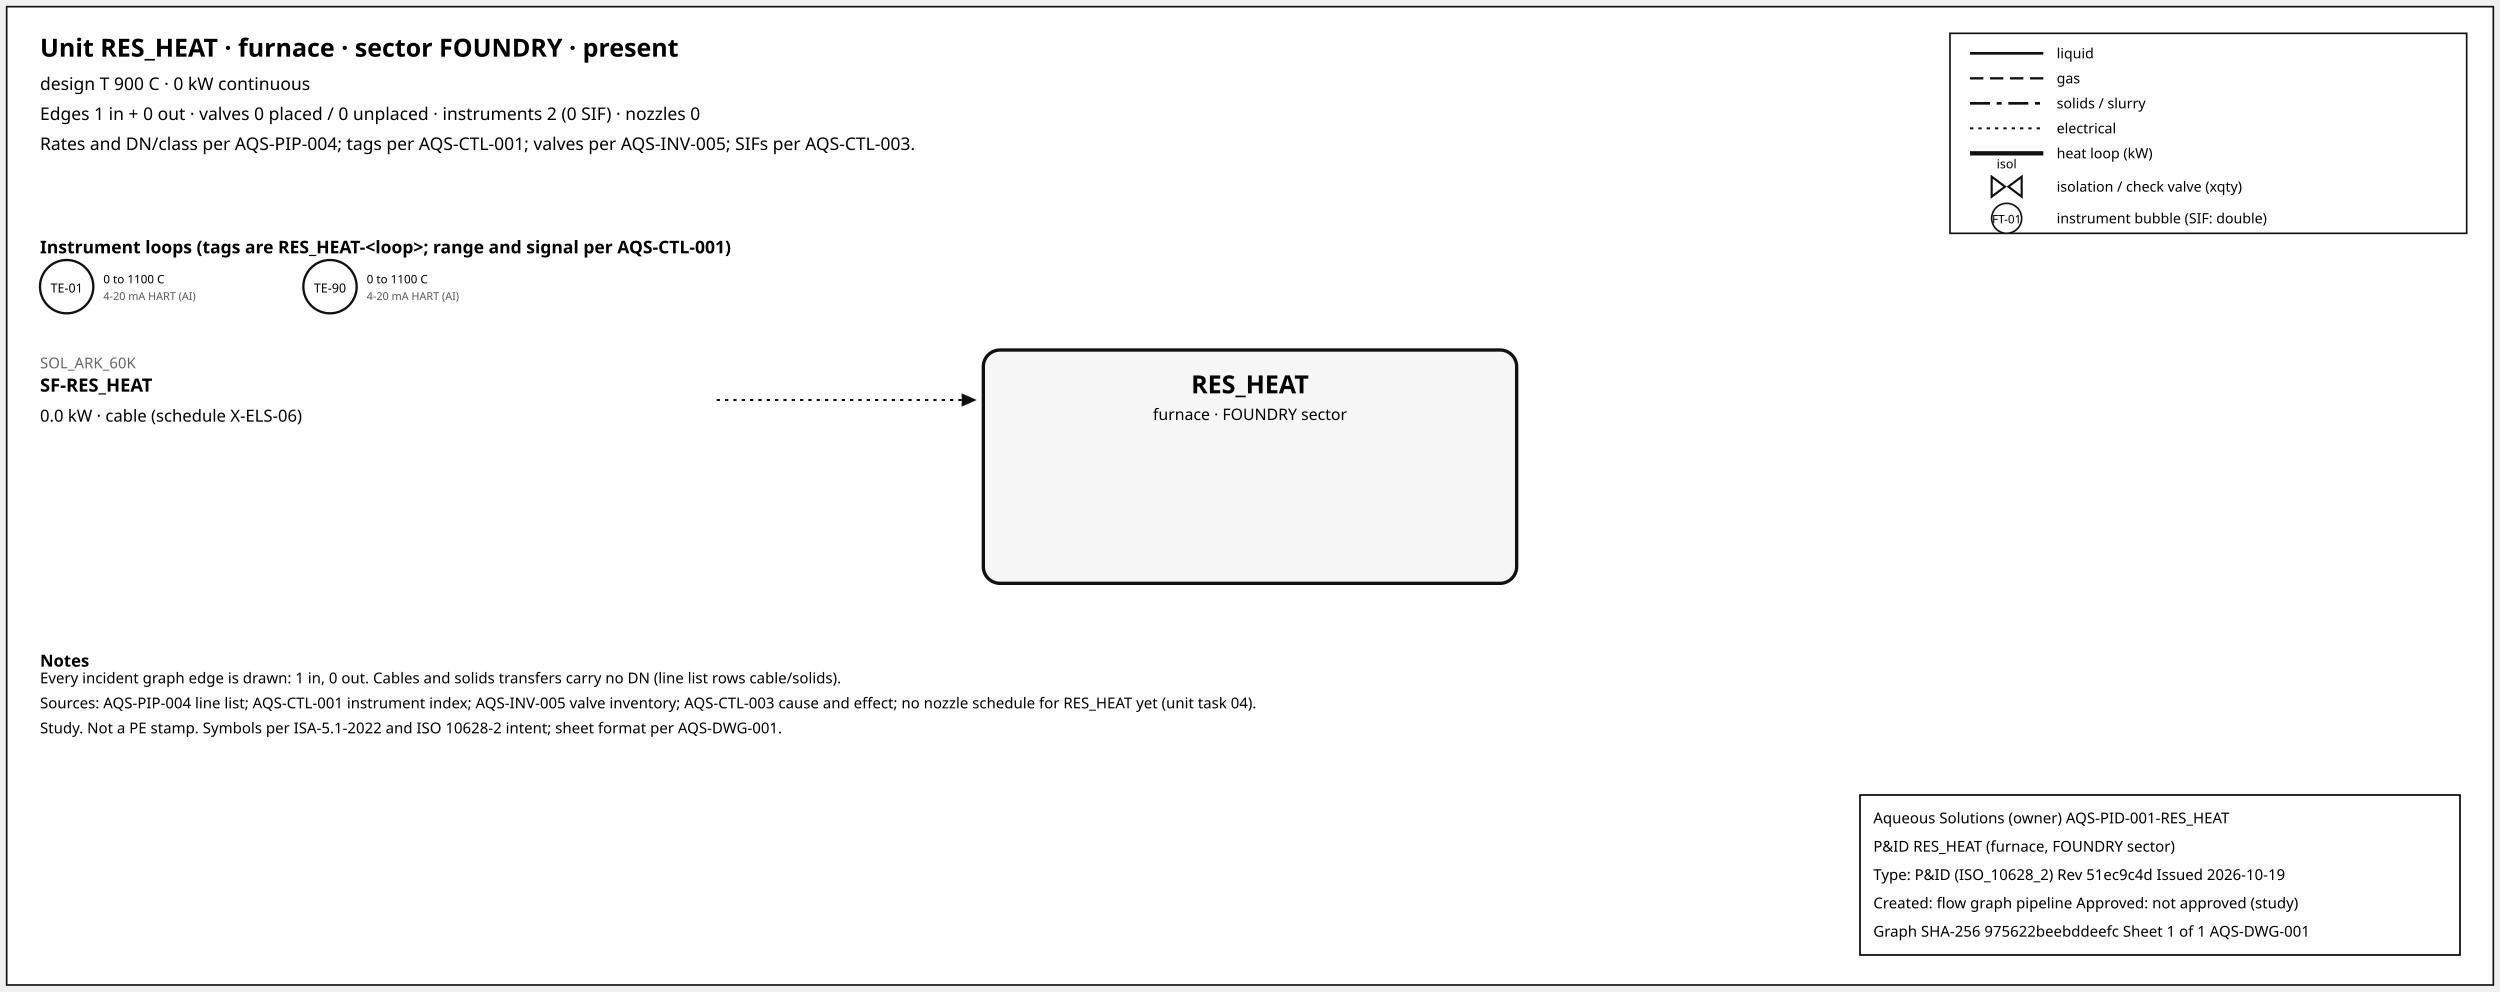
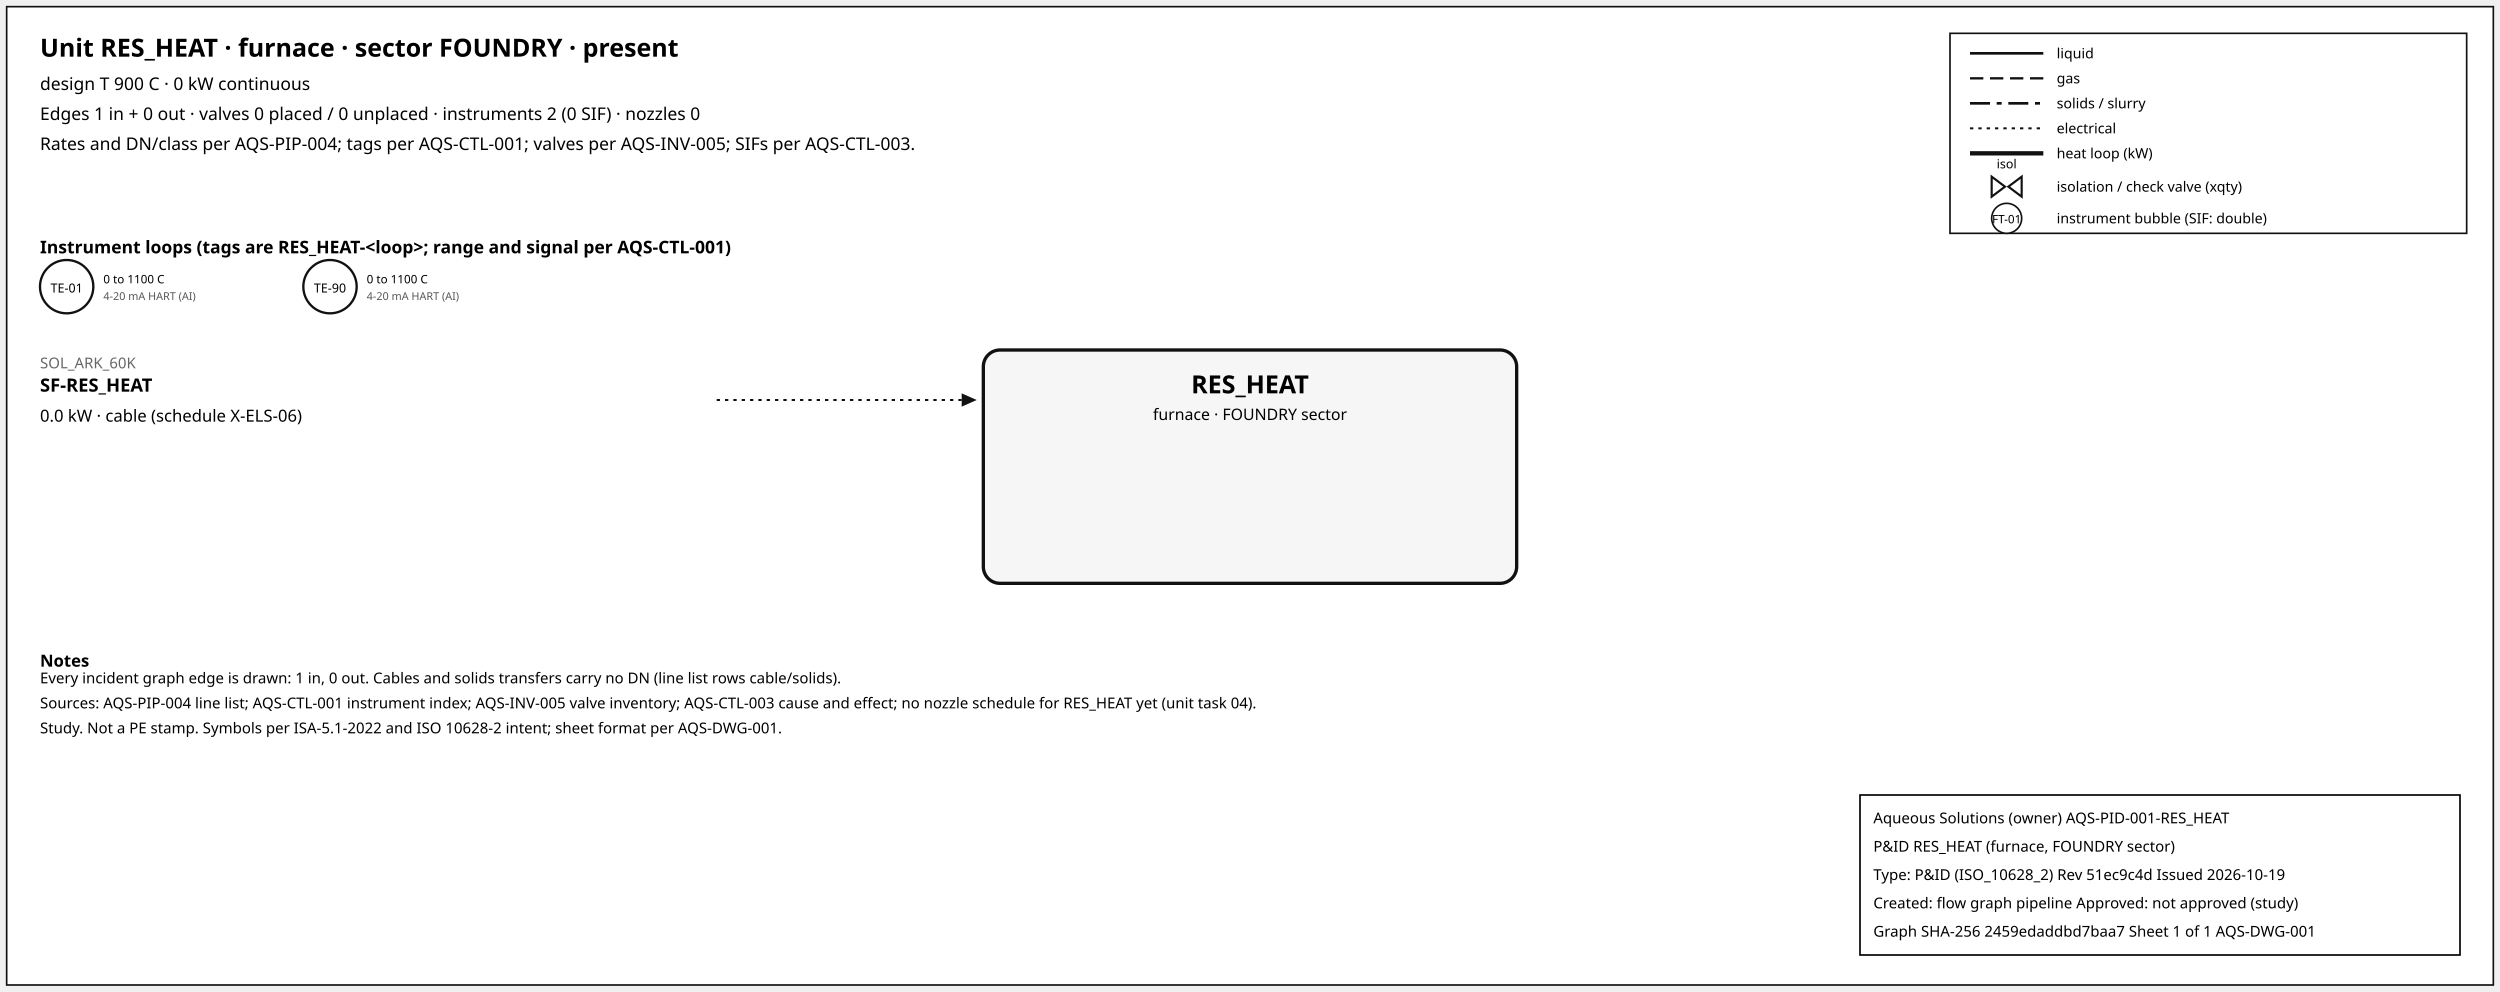
<svg xmlns="http://www.w3.org/2000/svg" width="1500" height="595" font-family="sans-serif">
  <rect x="4" y="4" width="1492" height="587" fill="white" stroke="#111" />
  <text x="24" y="34" font-size="15" font-weight="600">Unit RES_HEAT · furnace · sector FOUNDRY · present</text>
  <text x="24" y="54" font-size="10.5">design T 900 C · 0 kW continuous</text>
  <text x="24" y="72" font-size="10.5">Edges 1 in + 0 out · valves 0 placed / 0 unplaced · instruments 2 (0 SIF) · nozzles 0</text>
  <text x="24" y="90" font-size="10.5">Rates and DN/class per AQS-PIP-004; tags per AQS-CTL-001; valves per AQS-INV-005; SIFs per AQS-CTL-003.</text>
  <rect x="1170" y="20" width="310" height="120" fill="white" stroke="#111" />
  <line x1="1182" y1="32" x2="1226" y2="32" stroke="#111" stroke-width="1.6" />
  <text x="1234" y="35" font-size="8.5">liquid</text>
  <line x1="1182" y1="47" x2="1226" y2="47" stroke="#111" stroke-width="1.4" stroke-dasharray="8,4" />
  <text x="1234" y="50" font-size="8.5">gas</text>
  <line x1="1182" y1="62" x2="1226" y2="62" stroke="#111" stroke-width="1.6" stroke-dasharray="12,4,3,4" />
  <text x="1234" y="65" font-size="8.5">solids / slurry</text>
  <line x1="1182" y1="77" x2="1226" y2="77" stroke="#111" stroke-width="1.2" stroke-dasharray="2,3" />
  <text x="1234" y="80" font-size="8.5">electrical</text>
  <line x1="1182" y1="92" x2="1226" y2="92" stroke="#111" stroke-width="2.6" />
  <text x="1234" y="95" font-size="8.5">heat loop (kW)</text>
  <path d="M 1195.0,106 L 1203.0,112 L 1195.0,118 Z M 1213.0,106 L 1205.0,112 L 1213.0,118 Z" fill="white" stroke="#111" stroke-width="1.3" />
  <text x="1204.0" y="101.0" font-size="7.5" text-anchor="middle">isol</text>
  <text x="1234" y="115" font-size="8.5">isolation / check valve (xqty)</text>
  <circle cx="1204" cy="131" r="9" fill="white" stroke="#111" />
  <text x="1204" y="134" font-size="7" text-anchor="middle">FT-01</text>
  <text x="1234" y="134" font-size="8.5">instrument bubble (SIF: double)</text>
  <text x="24" y="152" font-size="10.5" font-weight="600">Instrument loops (tags are RES_HEAT-&lt;loop&gt;; range and signal per AQS-CTL-001)</text>
  <circle cx="40" cy="172" r="16" fill="white" stroke="#111" stroke-width="1.4" />
  <text x="40" y="175.5" font-size="7.5" text-anchor="middle">TE-01</text>
  <text x="62" y="170" font-size="7">0 to 1100 C</text>
  <text x="62" y="180" font-size="6.5" fill="#555">4-20 mA HART (AI)</text>
  <circle cx="198" cy="172" r="16" fill="white" stroke="#111" stroke-width="1.4" />
  <text x="198" y="175.5" font-size="7.5" text-anchor="middle">TE-90</text>
  <text x="220" y="170" font-size="7">0 to 1100 C</text>
  <text x="220" y="180" font-size="6.5" fill="#555">4-20 mA HART (AI)</text>
  <rect x="590" y="210" width="320" height="140" rx="10" fill="#f6f6f6" stroke="#111" stroke-width="2" />
  <text x="750.0" y="236" font-size="15" font-weight="700" text-anchor="middle">RES_HEAT</text>
  <text x="750.0" y="252" font-size="9.5" text-anchor="middle">furnace · FOUNDRY sector</text>
  <line x1="430" y1="240" x2="577" y2="240" stroke="#111" stroke-width="1.2" stroke-dasharray="2,3" class="edge-in" />
  <polygon points="586,240 577,236 577,244" fill="#111" />
  <text x="24" y="221" font-size="9" fill="#666" text-anchor="start">SOL_ARK_60K</text>
  <text x="24" y="235" font-size="11" font-weight="600" text-anchor="start">SF-RES_HEAT</text>
  <text x="24" y="253" font-size="10" text-anchor="start">0.0 kW · cable (schedule X-ELS-06)</text>
  <text x="24" y="400" font-size="10" font-weight="600">Notes</text>
  <text x="24" y="410" font-size="9">Every incident graph edge is drawn: 1 in, 0 out. Cables and solids transfers carry no DN (line list rows cable/solids).</text>
  <text x="24" y="425" font-size="9">Sources: AQS-PIP-004 line list; AQS-CTL-001 instrument index; AQS-INV-005 valve inventory; AQS-CTL-003 cause and effect; no nozzle schedule for RES_HEAT yet (unit task 04).</text>
  <text x="24" y="440" font-size="9">Study. Not a PE stamp. Symbols per ISA-5.1-2022 and ISO 10628-2 intent; sheet format per AQS-DWG-001.</text>
  <g id="aqs-title-block">
    <rect x="1116" y="477" width="360" height="96" fill="white" stroke="black" stroke-width="1" />
    <text x="1124" y="494" font-size="9">Aqueous Solutions (owner)   AQS-PID-001-RES_HEAT</text>
    <text x="1124" y="511" font-size="9">P&amp;ID RES_HEAT (furnace, FOUNDRY sector)</text>
    <text x="1124" y="528" font-size="9">Type: P&amp;ID (ISO_10628_2)   Rev 51ec9c4d   Issued 2026-10-19</text>
    <text x="1124" y="545" font-size="9">Created: flow graph pipeline   Approved: not approved (study)</text>
-     <text x="1124" y="562" font-size="9">Graph SHA-256 975622beebddeefc   Sheet 1 of 1   AQS-DWG-001</text>
+     <text x="1124" y="562" font-size="9">Graph SHA-256 2459edaddbd7baa7   Sheet 1 of 1   AQS-DWG-001</text>
  </g>
</svg>
